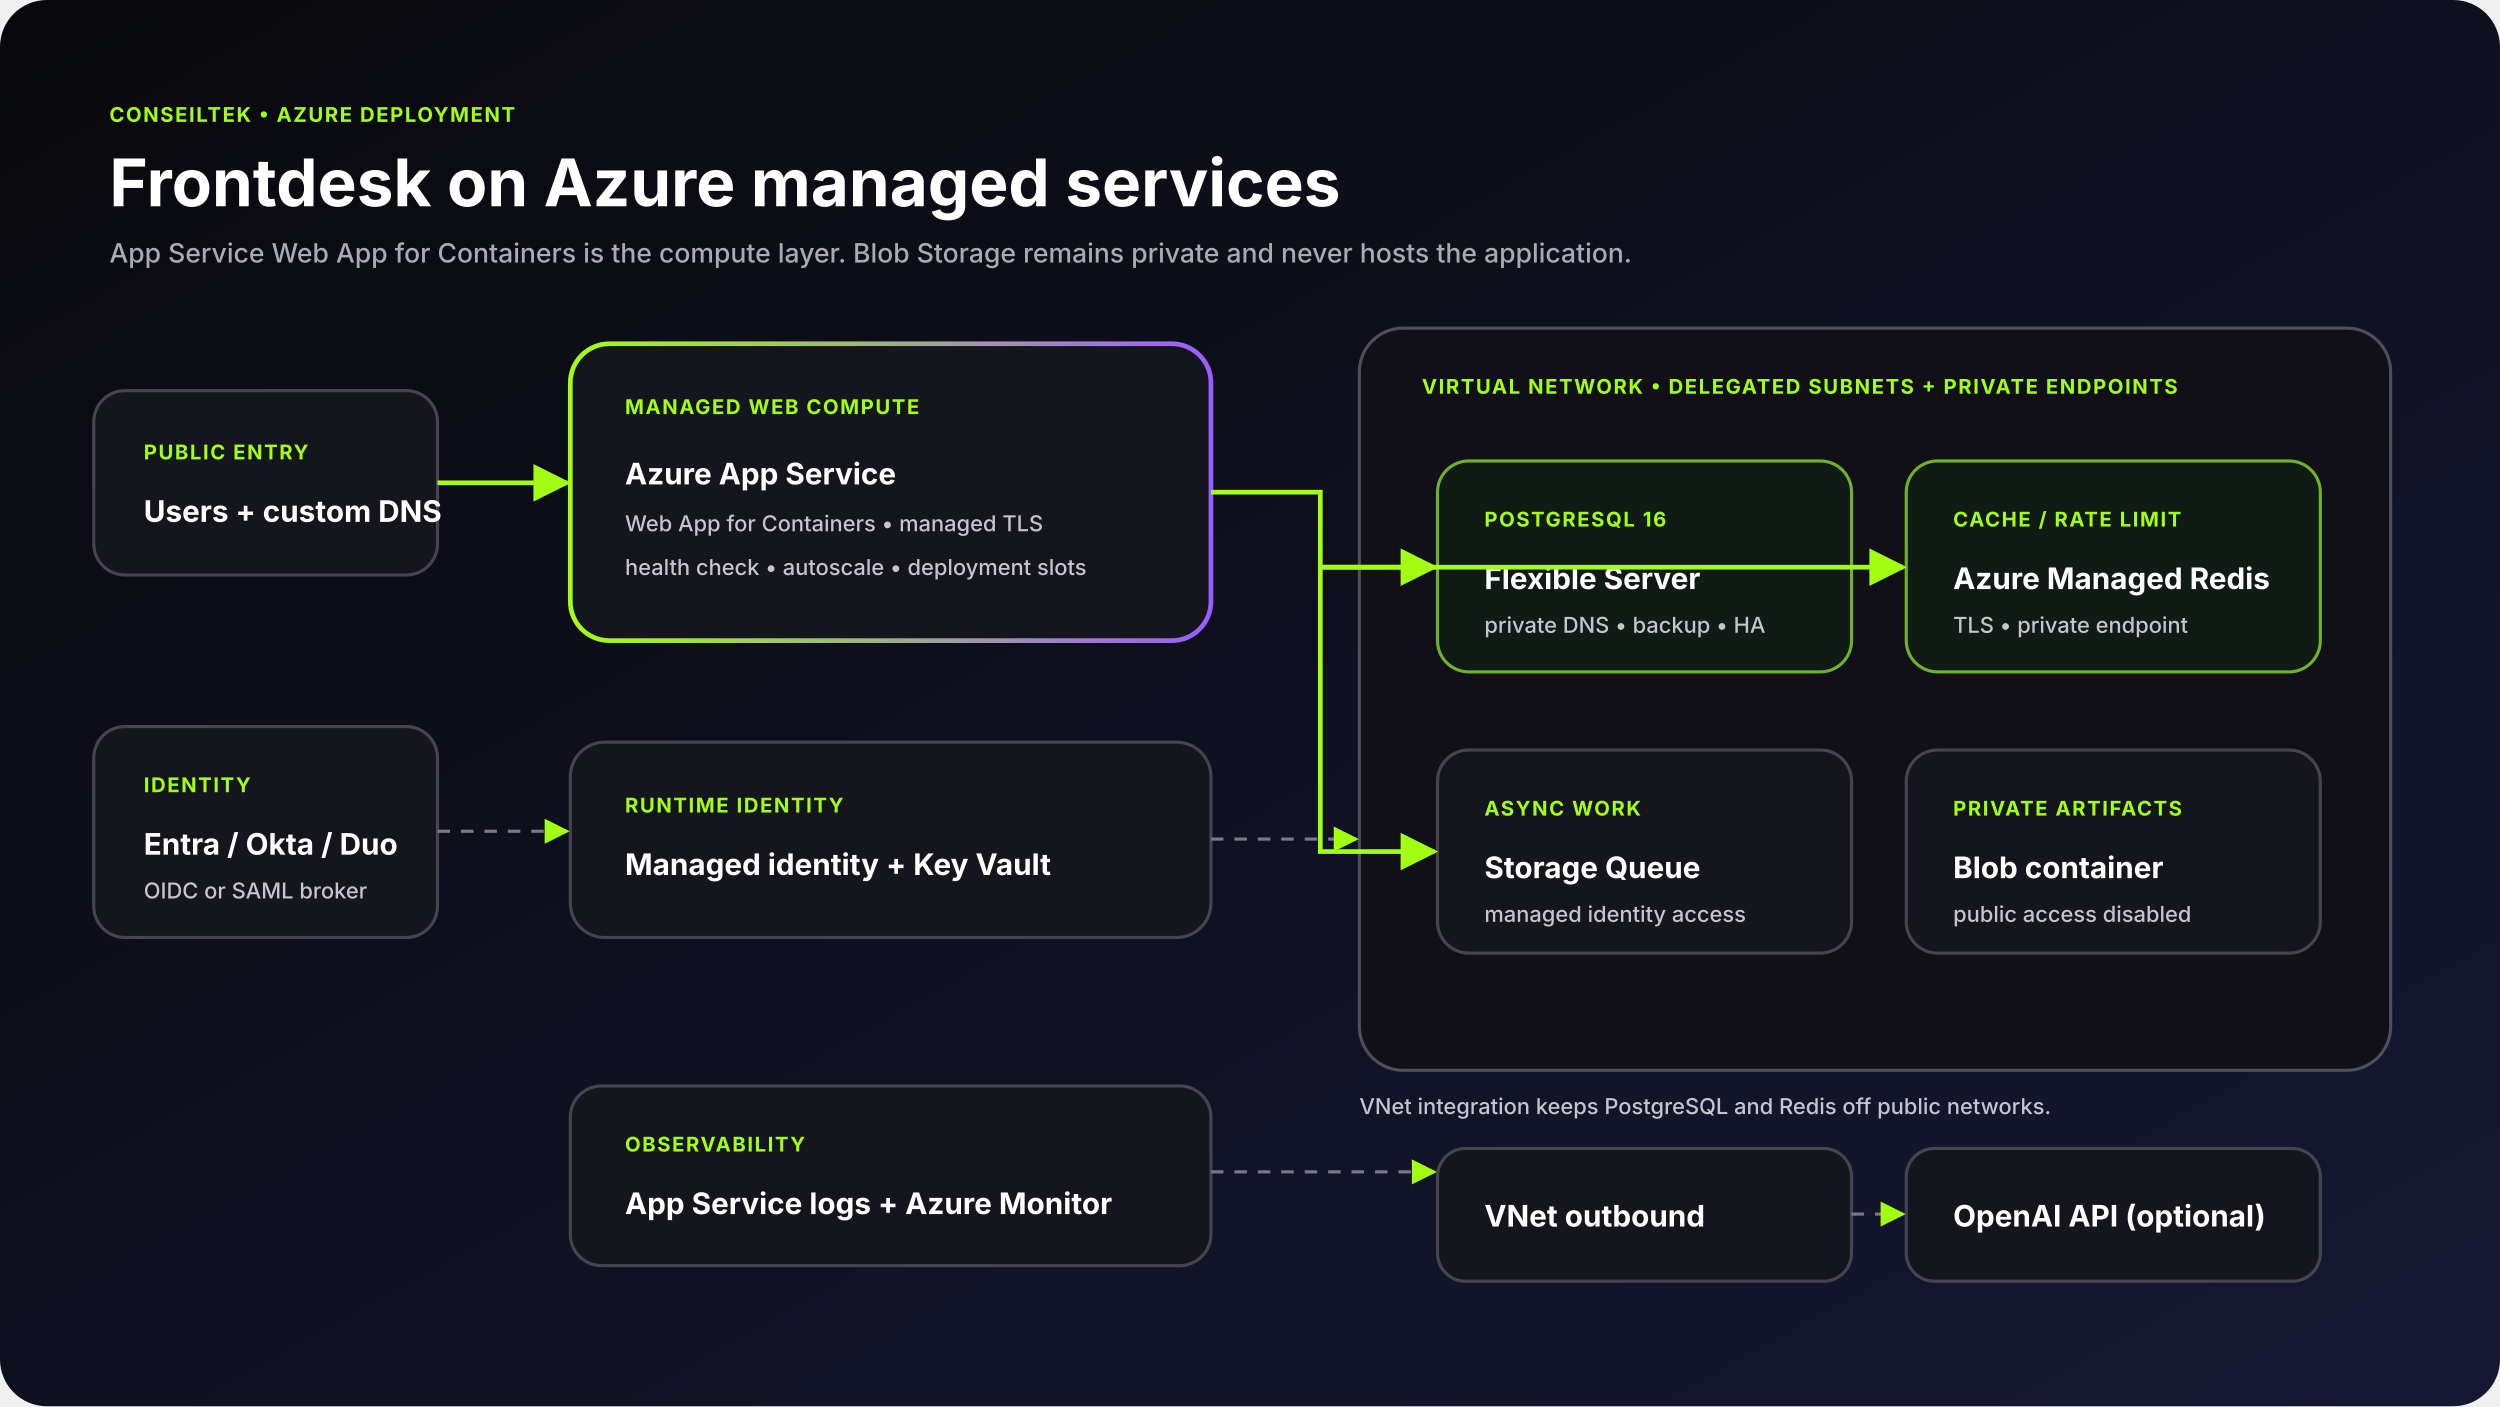
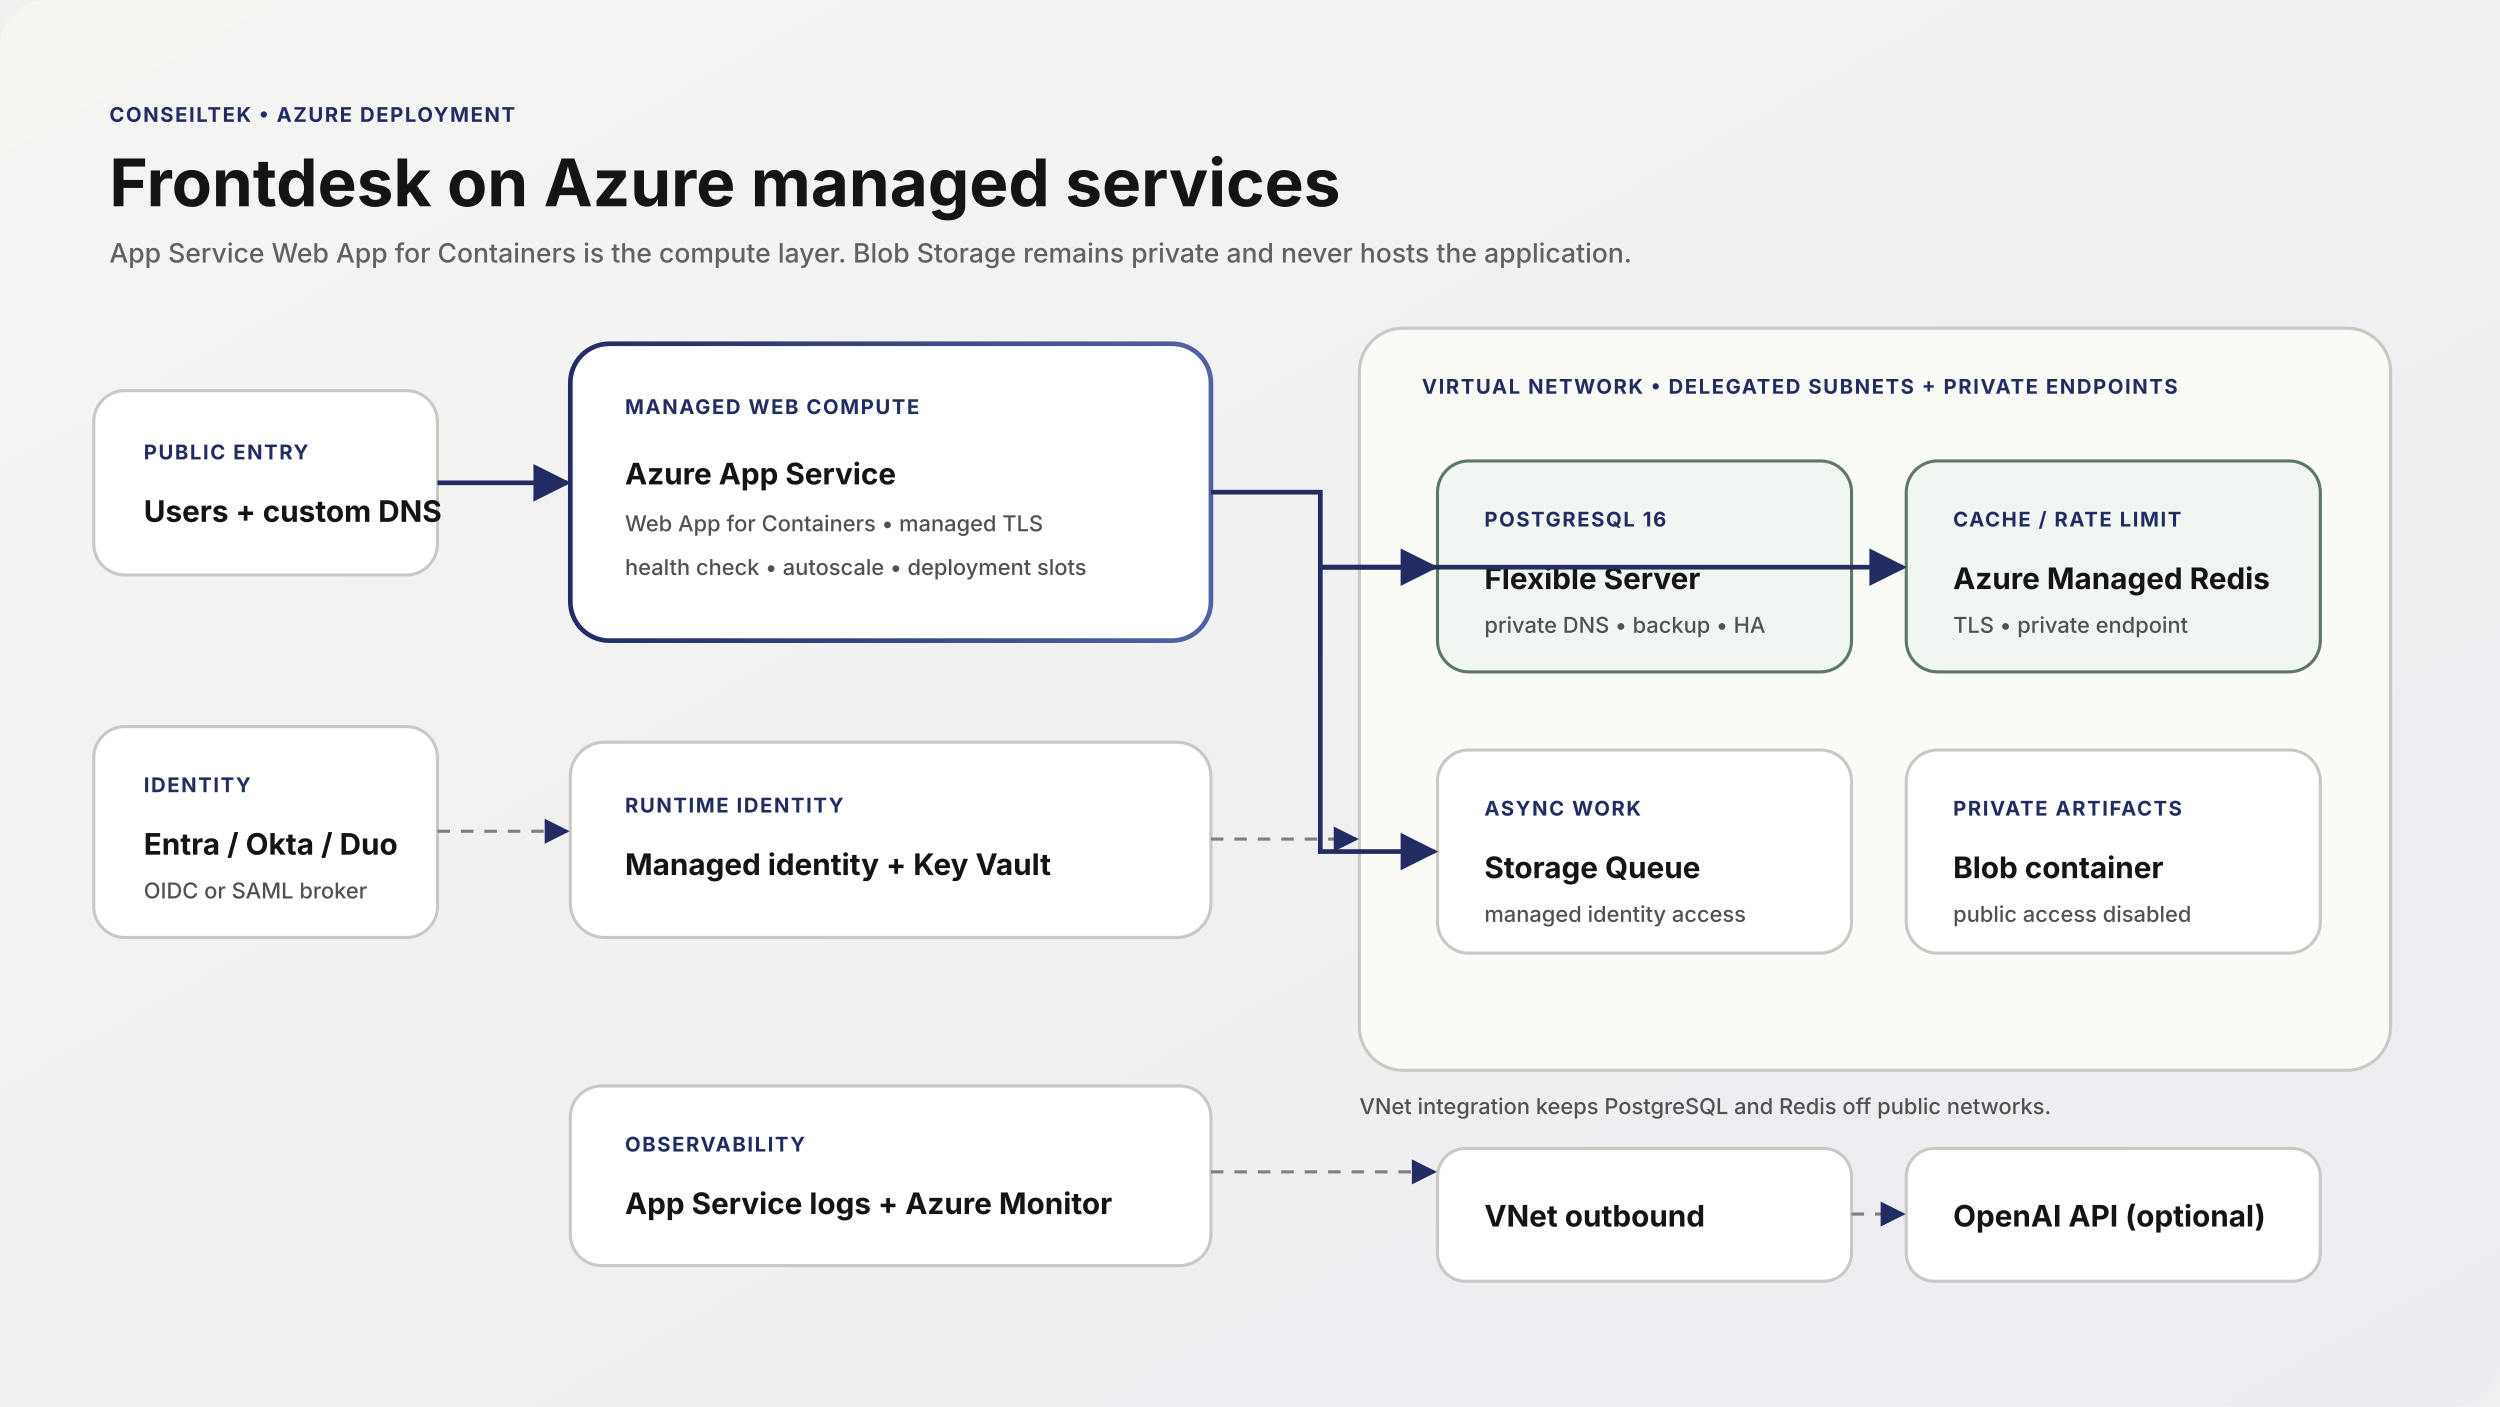
<svg xmlns="http://www.w3.org/2000/svg" width="1600" height="900" viewBox="0 0 1600 900" role="img" aria-labelledby="title desc">
  <defs>
    <linearGradient id="bg" x2="1" y2="1">
-       <stop stop-color="#09090c" />
-       <stop offset="1" stop-color="#151833" />
+       <stop stop-color="#f5f5f2" />
+       <stop offset="1" stop-color="#ececf2" />
    </linearGradient>
    <linearGradient id="g" x2="1">
-       <stop stop-color="#a3ff12" />
-       <stop offset="1" stop-color="#9b5cff" />
+       <stop stop-color="#222c62" />
+       <stop offset="1" stop-color="#5262a3" />
    </linearGradient>
    <marker id="a" viewBox="0 0 10 10" refX="9" refY="5" markerWidth="8" markerHeight="8" orient="auto">
-       <path d="M0 0l10 5-10 5z" fill="#a3ff12" />
+       <path d="M0 0l10 5-10 5z" fill="#222c62" />
    </marker>
-     <style>.title{font:700 42px Inter,Arial;fill:#fff}.sub{font:500 17px Inter,Arial;fill:#aaa9b6}.h{font:700 19px Inter,Arial;fill:#fff}.t{font:500 14px Inter,Arial;fill:#c5c4cf}.tiny{font:700 13px Inter,Arial;fill:#a3ff12;letter-spacing:1px}.b{fill:#15151d;stroke:#464451;stroke-width:2}.p{fill:#15151d;stroke:url(#g);stroke-width:3}.d{fill:#101b15;stroke:#6fb22a;stroke-width:2}.line{fill:none;stroke:#a3ff12;stroke-width:3;marker-end:url(#a)}.dash{fill:none;stroke:#7c788b;stroke-width:2;stroke-dasharray:8 7;marker-end:url(#a)}</style>
+     <style>.title{font:700 42px Inter,Arial;fill:#141414}.sub{font:500 17px Inter,Arial;fill:#5f625f}.h{font:700 19px Inter,Arial;fill:#141414}.t{font:500 14px Inter,Arial;fill:#4f524f}.tiny{font:700 13px Inter,Arial;fill:#222c62;letter-spacing:1px}.b{fill:#ffffff;stroke:#c8c9c4;stroke-width:2}.p{fill:#ffffff;stroke:url(#g);stroke-width:3}.d{fill:#f2f6f3;stroke:#5d7865;stroke-width:2}.line{fill:none;stroke:#222c62;stroke-width:3;marker-end:url(#a)}.dash{fill:none;stroke:#7d807c;stroke-width:2;stroke-dasharray:8 7;marker-end:url(#a)}</style>
  </defs>
  <rect width="1600" height="900" rx="30" fill="url(#bg)" />
  <text x="70" y="78" class="tiny">CONSEILTEK • AZURE DEPLOYMENT</text>
  <text x="70" y="132" class="title">Frontdesk on Azure managed services</text>
  <text x="70" y="168" class="sub">App Service Web App for Containers is the compute layer. Blob Storage remains private and never hosts the application.</text>
  <rect x="60" y="250" width="220" height="118" rx="20" class="b" />
  <text x="92" y="294" class="tiny">PUBLIC ENTRY</text>
  <text x="92" y="334" class="h">Users + custom DNS</text>
  <rect x="60" y="465" width="220" height="135" rx="20" class="b" />
  <text x="92" y="507" class="tiny">IDENTITY</text>
  <text x="92" y="547" class="h">Entra / Okta / Duo</text>
  <text x="92" y="575" class="t">OIDC or SAML broker</text>
  <rect x="365" y="220" width="410" height="190" rx="25" class="p" />
  <text x="400" y="265" class="tiny">MANAGED WEB COMPUTE</text>
  <text x="400" y="310" class="h">Azure App Service</text>
  <text x="400" y="340" class="t">Web App for Containers • managed TLS</text>
  <text x="400" y="368" class="t">health check • autoscale • deployment slots</text>
  <rect x="365" y="475" width="410" height="125" rx="22" class="b" />
  <text x="400" y="520" class="tiny">RUNTIME IDENTITY</text>
  <text x="400" y="560" class="h">Managed identity + Key Vault</text>
-   <rect x="870" y="210" width="660" height="475" rx="28" fill="#101016" stroke="#504d5c" stroke-width="2" />
+   <rect x="870" y="210" width="660" height="475" rx="28" fill="#fafaf7" stroke="#c8c9c4" stroke-width="2" />
  <text x="910" y="252" class="tiny">VIRTUAL NETWORK • DELEGATED SUBNETS + PRIVATE ENDPOINTS</text>
  <rect x="920" y="295" width="265" height="135" rx="20" class="d" />
  <text x="950" y="337" class="tiny">POSTGRESQL 16</text>
  <text x="950" y="377" class="h">Flexible Server</text>
  <text x="950" y="405" class="t">private DNS • backup • HA</text>
  <rect x="1220" y="295" width="265" height="135" rx="20" class="d" />
  <text x="1250" y="337" class="tiny">CACHE / RATE LIMIT</text>
  <text x="1250" y="377" class="h">Azure Managed Redis</text>
  <text x="1250" y="405" class="t">TLS • private endpoint</text>
  <rect x="920" y="480" width="265" height="130" rx="20" class="b" />
  <text x="950" y="522" class="tiny">ASYNC WORK</text>
  <text x="950" y="562" class="h">Storage Queue</text>
  <text x="950" y="590" class="t">managed identity access</text>
  <rect x="1220" y="480" width="265" height="130" rx="20" class="b" />
  <text x="1250" y="522" class="tiny">PRIVATE ARTIFACTS</text>
  <text x="1250" y="562" class="h">Blob container</text>
  <text x="1250" y="590" class="t">public access disabled</text>
  <rect x="365" y="695" width="410" height="115" rx="20" class="b" />
  <text x="400" y="737" class="tiny">OBSERVABILITY</text>
  <text x="400" y="777" class="h">App Service logs + Azure Monitor</text>
  <rect x="920" y="735" width="265" height="85" rx="18" class="b" />
  <text x="950" y="785" class="h">VNet outbound</text>
  <rect x="1220" y="735" width="265" height="85" rx="18" class="b" />
  <text x="1250" y="785" class="h">OpenAI API (optional)</text>
  <path d="M280 309H363" class="line" />
  <path d="M280 532H363" class="dash" />
  <path d="M775 315H845V363H918" class="line" />
  <path d="M845 363V545H918" class="line" />
  <path d="M845 363H1218" class="line" />
  <path d="M775 537H868" class="dash" />
  <path d="M775 750H918" class="dash" />
  <path d="M1185 777H1218" class="dash" />
  <text x="870" y="713" class="t">VNet integration keeps PostgreSQL and Redis off public networks.</text>
</svg>
